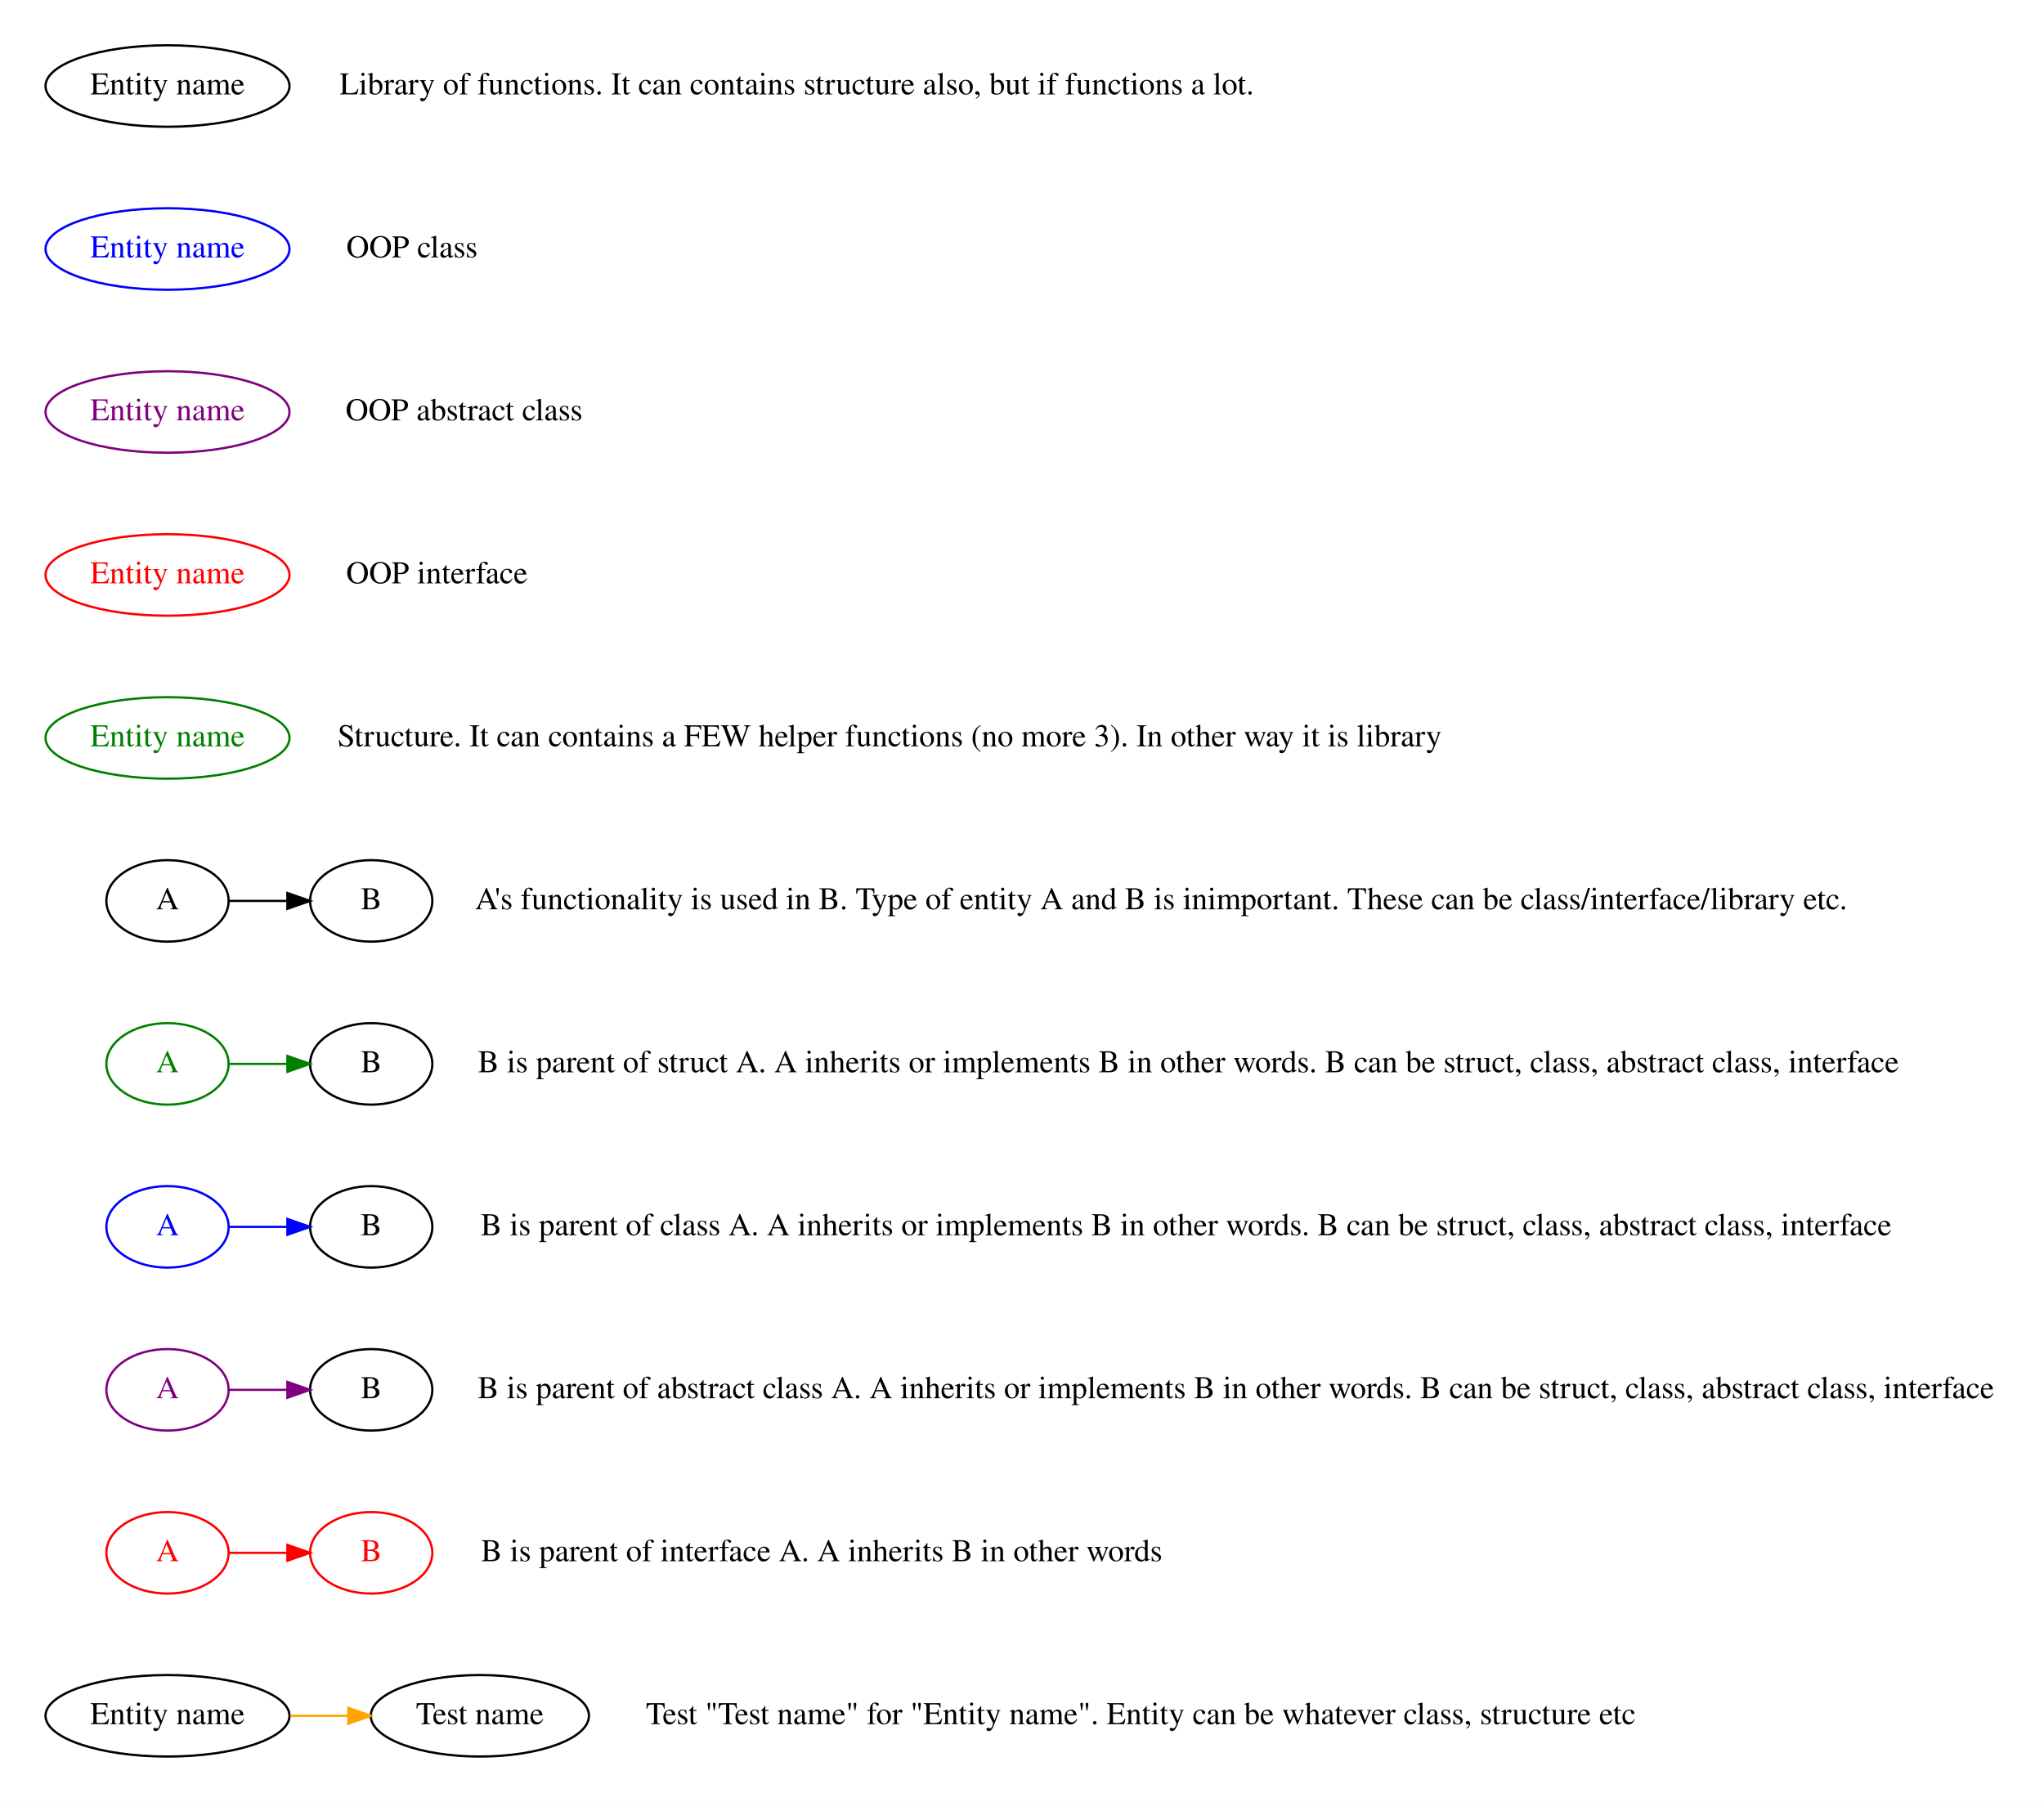
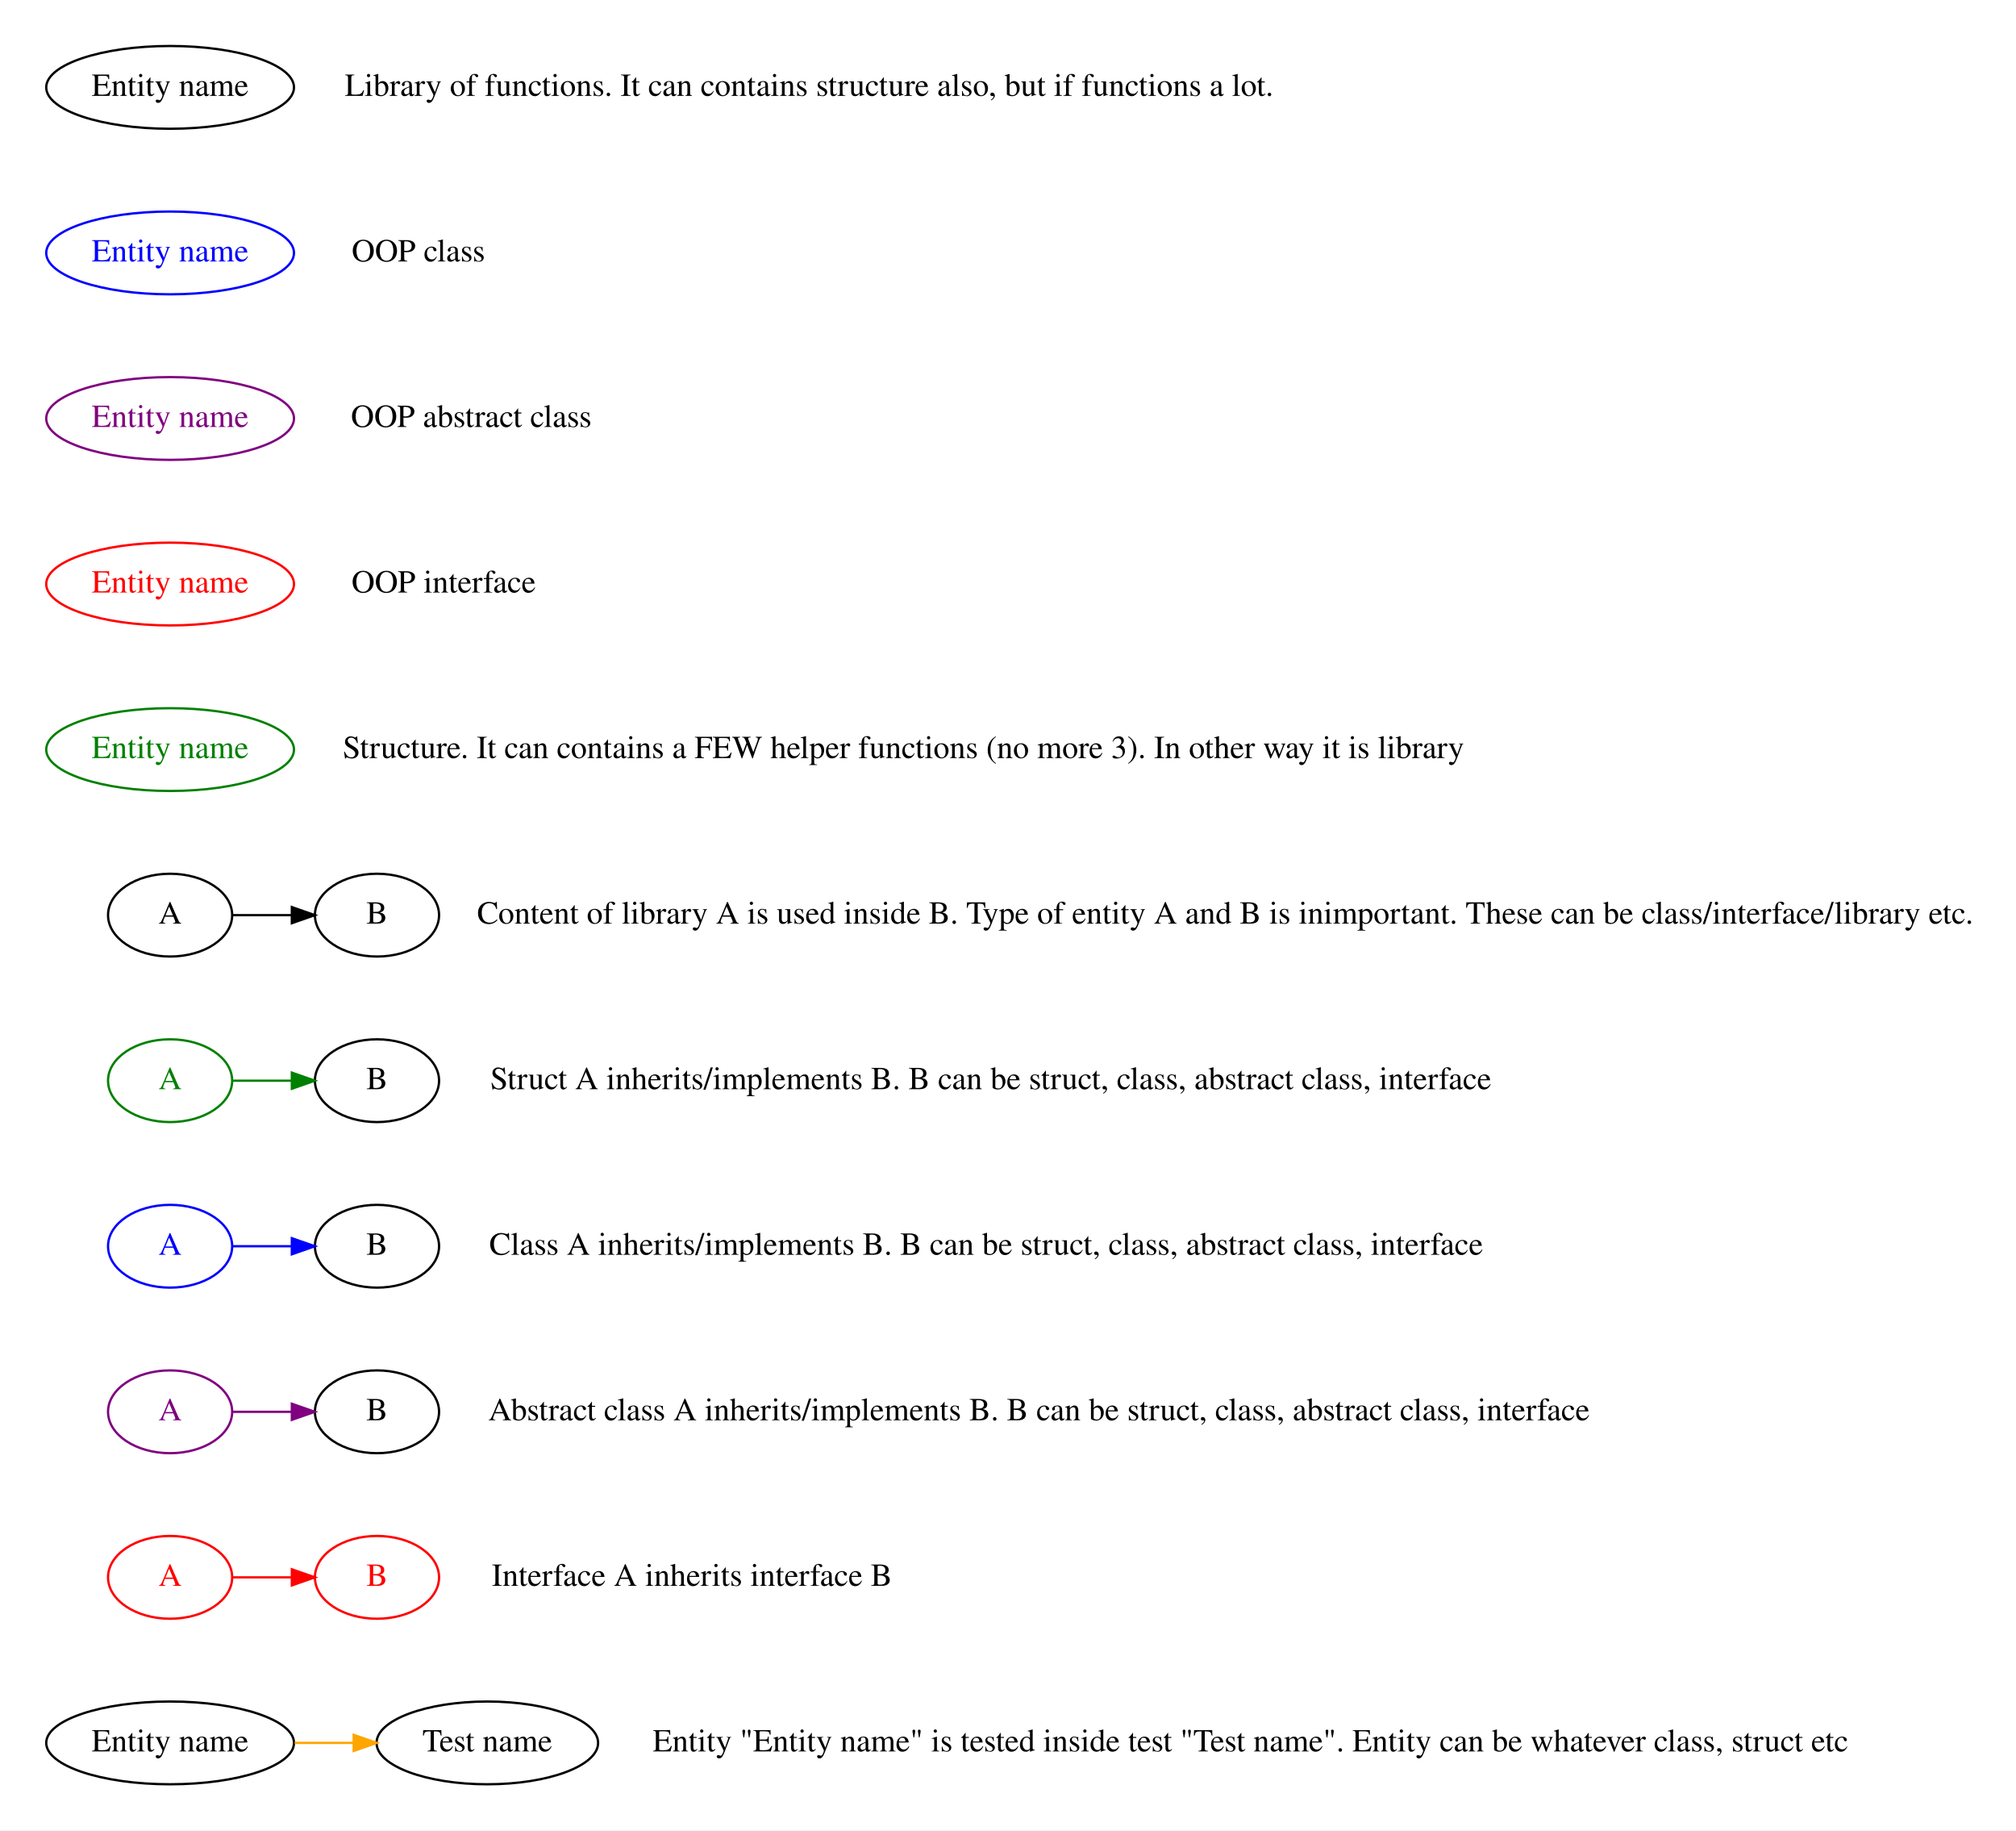
- <svg xmlns="http://www.w3.org/2000/svg" width="903pt" height="796pt" viewBox="0.00 0.00 903.00 796.00">
+ <svg xmlns="http://www.w3.org/2000/svg" width="877pt" height="796pt" viewBox="0.00 0.00 877.00 796.00">
  <g id="graph0" class="graph" transform="scale(1 1) rotate(0) translate(4 792)">
-     <polygon fill="white" stroke="transparent" points="-4,4 -4,-792 899,-792 899,4 -4,4" />
+     <polygon fill="white" stroke="transparent" points="-4,4 -4,-792 873,-792 873,4 -4,4" />
    <g id="clust1" class="cluster">
</g>
    <g id="clust2" class="cluster">
</g>
    <g id="clust3" class="cluster">
</g>
    <g id="clust4" class="cluster">
</g>
    <g id="clust5" class="cluster">
</g>
    <g id="clust6" class="cluster">
</g>
    <g id="clust7" class="cluster">
</g>
    <g id="clust8" class="cluster">
</g>
    <g id="clust9" class="cluster">
</g>
    <g id="clust10" class="cluster">
</g>
    <g id="clust11" class="cluster">
</g>
    <g id="node1" class="node">
      <text text-anchor="middle" x="348" y="-750.3" font-family="Times,serif" font-size="14.00">Library of functions. It can contains structure also, but if functions a lot.</text>
    </g>
    <g id="node2" class="node">
      <ellipse fill="none" stroke="black" cx="70" cy="-754" rx="53.89" ry="18" />
      <text text-anchor="middle" x="70" y="-750.3" font-family="Times,serif" font-size="14.00">Entity name</text>
    </g>
    <g id="node4" class="node">
      <ellipse fill="none" stroke="blue" cx="70" cy="-682" rx="53.89" ry="18" />
      <text text-anchor="middle" x="70" y="-678.3" font-family="Times,serif" font-size="14.00" fill="blue">Entity name</text>
    </g>
    <g id="node3" class="node">
      <text text-anchor="middle" x="178" y="-678.3" font-family="Times,serif" font-size="14.00">OOP class</text>
    </g>
    <g id="node6" class="node">
      <ellipse fill="none" stroke="purple" cx="70" cy="-610" rx="53.89" ry="18" />
      <text text-anchor="middle" x="70" y="-606.3" font-family="Times,serif" font-size="14.00" fill="purple">Entity name</text>
    </g>
    <g id="node5" class="node">
      <text text-anchor="middle" x="201" y="-606.3" font-family="Times,serif" font-size="14.00">OOP abstract class</text>
    </g>
    <g id="node8" class="node">
      <ellipse fill="none" stroke="red" cx="70" cy="-538" rx="53.89" ry="18" />
      <text text-anchor="middle" x="70" y="-534.3" font-family="Times,serif" font-size="14.00" fill="red">Entity name</text>
    </g>
    <g id="node7" class="node">
      <text text-anchor="middle" x="189" y="-534.3" font-family="Times,serif" font-size="14.00">OOP interface</text>
    </g>
    <g id="node10" class="node">
      <ellipse fill="none" stroke="green" cx="70" cy="-466" rx="53.89" ry="18" />
      <text text-anchor="middle" x="70" y="-462.3" font-family="Times,serif" font-size="14.00" fill="green">Entity name</text>
    </g>
    <g id="node9" class="node">
      <text text-anchor="middle" x="389" y="-462.3" font-family="Times,serif" font-size="14.00">Structure. It can contains a FEW helper functions (no more 3). In other way it is library</text>
    </g>
    <g id="node13" class="node">
      <ellipse fill="none" stroke="black" cx="70" cy="-394" rx="27" ry="18" />
      <text text-anchor="middle" x="70" y="-390.3" font-family="Times,serif" font-size="14.00">A</text>
    </g>
    <g id="node11" class="node">
-       <text text-anchor="middle" x="509" y="-390.3" font-family="Times,serif" font-size="14.00">A's functionality is used in B. Type of entity A and B is inimportant. These can be class/interface/library etc.</text>
+       <text text-anchor="middle" x="529" y="-390.3" font-family="Times,serif" font-size="14.00">Content of library A is used inside B. Type of entity A and B is inimportant. These can be class/interface/library etc.</text>
    </g>
    <g id="node12" class="node">
      <ellipse fill="none" stroke="black" cx="160" cy="-394" rx="27" ry="18" />
      <text text-anchor="middle" x="160" y="-390.3" font-family="Times,serif" font-size="14.00">B</text>
    </g>
    <g id="edge1" class="edge">
      <path fill="none" stroke="black" d="M97.07,-394C105.67,-394 114.27,-394 122.87,-394" />
      <polygon fill="black" stroke="black" points="122.96,-397.5 132.96,-394 122.96,-390.5 122.96,-397.5" />
    </g>
    <g id="node16" class="node">
      <ellipse fill="none" stroke="green" cx="70" cy="-322" rx="27" ry="18" />
      <text text-anchor="middle" x="70" y="-318.3" font-family="Times,serif" font-size="14.00" fill="green">A</text>
    </g>
    <g id="node14" class="node">
-       <text text-anchor="middle" x="521" y="-318.3" font-family="Times,serif" font-size="14.00">B is parent of struct A. A inherits or implements B in other words. B can be struct, class, abstract class, interface</text>
+       <text text-anchor="middle" x="427" y="-318.3" font-family="Times,serif" font-size="14.00">Struct A inherits/implements B. B can be struct, class, abstract class, interface</text>
    </g>
    <g id="node15" class="node">
      <ellipse fill="none" stroke="black" cx="160" cy="-322" rx="27" ry="18" />
      <text text-anchor="middle" x="160" y="-318.3" font-family="Times,serif" font-size="14.00">B</text>
    </g>
    <g id="edge2" class="edge">
      <path fill="none" stroke="green" d="M97.07,-322C105.67,-322 114.27,-322 122.87,-322" />
      <polygon fill="green" stroke="green" points="122.96,-325.5 132.96,-322 122.96,-318.5 122.96,-325.5" />
    </g>
    <g id="node19" class="node">
      <ellipse fill="none" stroke="blue" cx="70" cy="-250" rx="27" ry="18" />
      <text text-anchor="middle" x="70" y="-246.3" font-family="Times,serif" font-size="14.00" fill="blue">A</text>
    </g>
    <g id="node17" class="node">
-       <text text-anchor="middle" x="520" y="-246.3" font-family="Times,serif" font-size="14.00">B is parent of class A. A inherits or implements B in other words. B can be struct, class, abstract class, interface</text>
+       <text text-anchor="middle" x="425" y="-246.3" font-family="Times,serif" font-size="14.00">Class A inherits/implements B. B can be struct, class, abstract class, interface</text>
    </g>
    <g id="node18" class="node">
      <ellipse fill="none" stroke="black" cx="160" cy="-250" rx="27" ry="18" />
      <text text-anchor="middle" x="160" y="-246.3" font-family="Times,serif" font-size="14.00">B</text>
    </g>
    <g id="edge3" class="edge">
      <path fill="none" stroke="blue" d="M97.07,-250C105.67,-250 114.27,-250 122.87,-250" />
      <polygon fill="blue" stroke="blue" points="122.96,-253.5 132.96,-250 122.96,-246.5 122.96,-253.5" />
    </g>
    <g id="node22" class="node">
      <ellipse fill="none" stroke="purple" cx="70" cy="-178" rx="27" ry="18" />
      <text text-anchor="middle" x="70" y="-174.3" font-family="Times,serif" font-size="14.00" fill="purple">A</text>
    </g>
    <g id="node20" class="node">
-       <text text-anchor="middle" x="542" y="-174.3" font-family="Times,serif" font-size="14.00">B is parent of abstract class A. A inherits or implements B in other words. B can be struct, class, abstract class, interface</text>
+       <text text-anchor="middle" x="448" y="-174.3" font-family="Times,serif" font-size="14.00">Abstract class A inherits/implements B. B can be struct, class, abstract class, interface</text>
    </g>
    <g id="node21" class="node">
      <ellipse fill="none" stroke="black" cx="160" cy="-178" rx="27" ry="18" />
      <text text-anchor="middle" x="160" y="-174.3" font-family="Times,serif" font-size="14.00">B</text>
    </g>
    <g id="edge4" class="edge">
      <path fill="none" stroke="purple" d="M97.07,-178C105.67,-178 114.27,-178 122.87,-178" />
      <polygon fill="purple" stroke="purple" points="122.96,-181.5 132.96,-178 122.96,-174.5 122.96,-181.5" />
    </g>
    <g id="node25" class="node">
      <ellipse fill="none" stroke="red" cx="70" cy="-106" rx="27" ry="18" />
      <text text-anchor="middle" x="70" y="-102.3" font-family="Times,serif" font-size="14.00" fill="red">A</text>
    </g>
    <g id="node23" class="node">
-       <text text-anchor="middle" x="359" y="-102.3" font-family="Times,serif" font-size="14.00">B is parent of interface A. A inherits B in other words</text>
+       <text text-anchor="middle" x="297" y="-102.3" font-family="Times,serif" font-size="14.00">Interface A inherits interface B</text>
    </g>
    <g id="node24" class="node">
      <ellipse fill="none" stroke="red" cx="160" cy="-106" rx="27" ry="18" />
      <text text-anchor="middle" x="160" y="-102.3" font-family="Times,serif" font-size="14.00" fill="red">B</text>
    </g>
    <g id="edge5" class="edge">
      <path fill="none" stroke="red" d="M97.07,-106C105.67,-106 114.27,-106 122.87,-106" />
      <polygon fill="red" stroke="red" points="122.96,-109.5 132.96,-106 122.96,-102.5 122.96,-109.5" />
    </g>
    <g id="node28" class="node">
      <ellipse fill="none" stroke="black" cx="70" cy="-34" rx="53.89" ry="18" />
      <text text-anchor="middle" x="70" y="-30.3" font-family="Times,serif" font-size="14.00">Entity name</text>
    </g>
    <g id="node26" class="node">
-       <text text-anchor="middle" x="500" y="-30.3" font-family="Times,serif" font-size="14.00">Test "Test name" for "Entity name". Entity can be whatever class, structure etc</text>
+       <text text-anchor="middle" x="540" y="-30.3" font-family="Times,serif" font-size="14.00">Entity "Entity name" is tested inside test "Test name". Entity can be whatever class, struct etc</text>
    </g>
    <g id="node27" class="node">
      <ellipse fill="none" stroke="black" cx="208" cy="-34" rx="48.19" ry="18" />
      <text text-anchor="middle" x="208" y="-30.3" font-family="Times,serif" font-size="14.00">Test name</text>
    </g>
    <g id="edge6" class="edge">
      <path fill="none" stroke="orange" d="M124.18,-34C132.73,-34 141.28,-34 149.83,-34" />
      <polygon fill="orange" stroke="orange" points="149.87,-37.5 159.87,-34 149.87,-30.5 149.87,-37.5" />
    </g>
  </g>
</svg>
